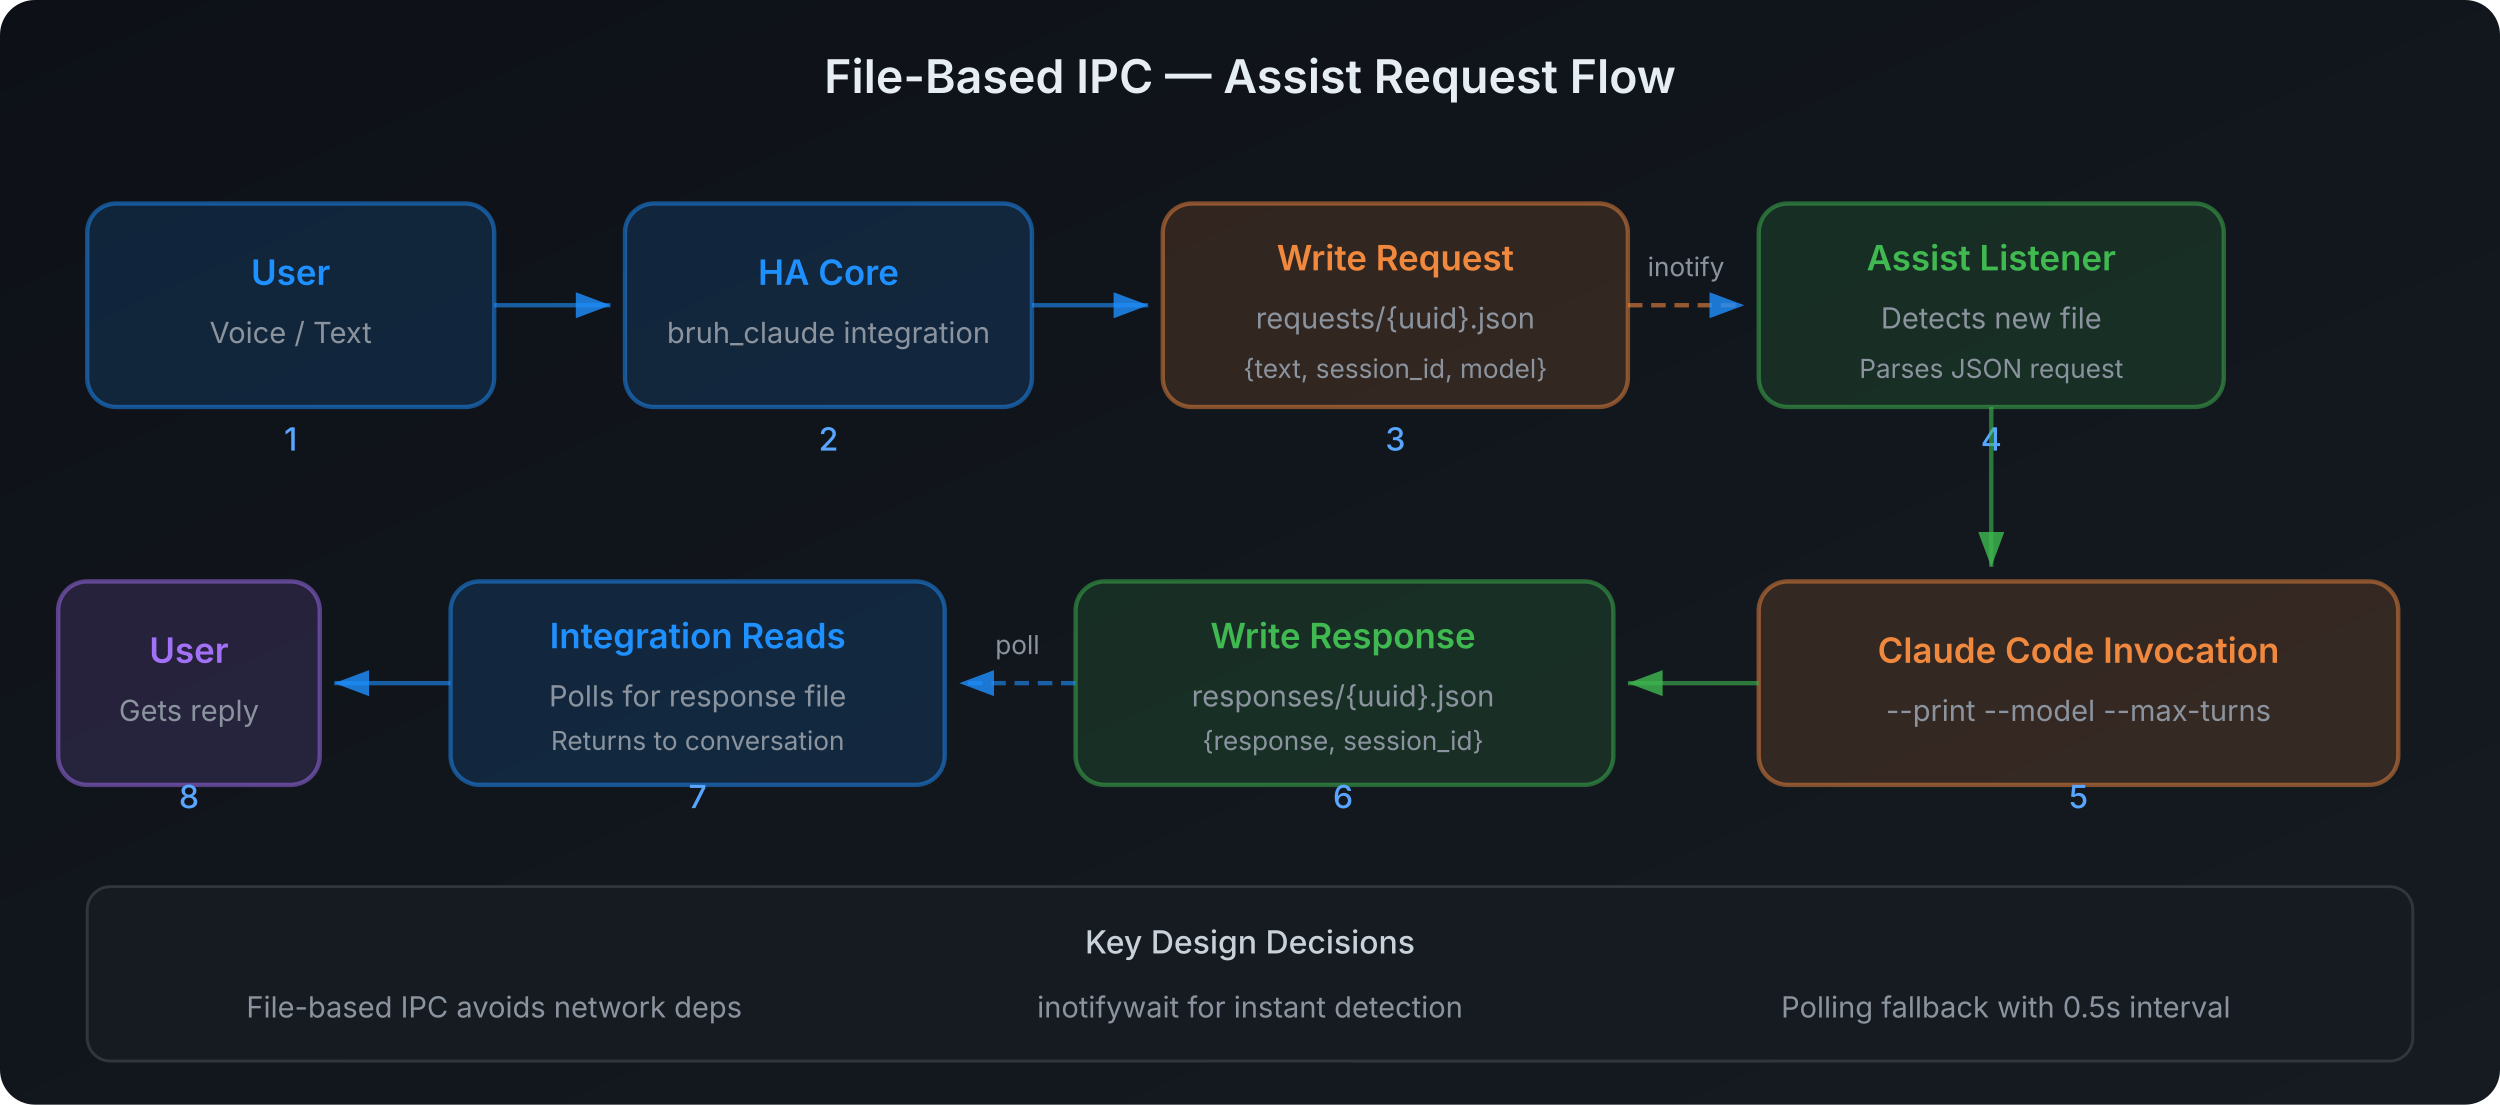
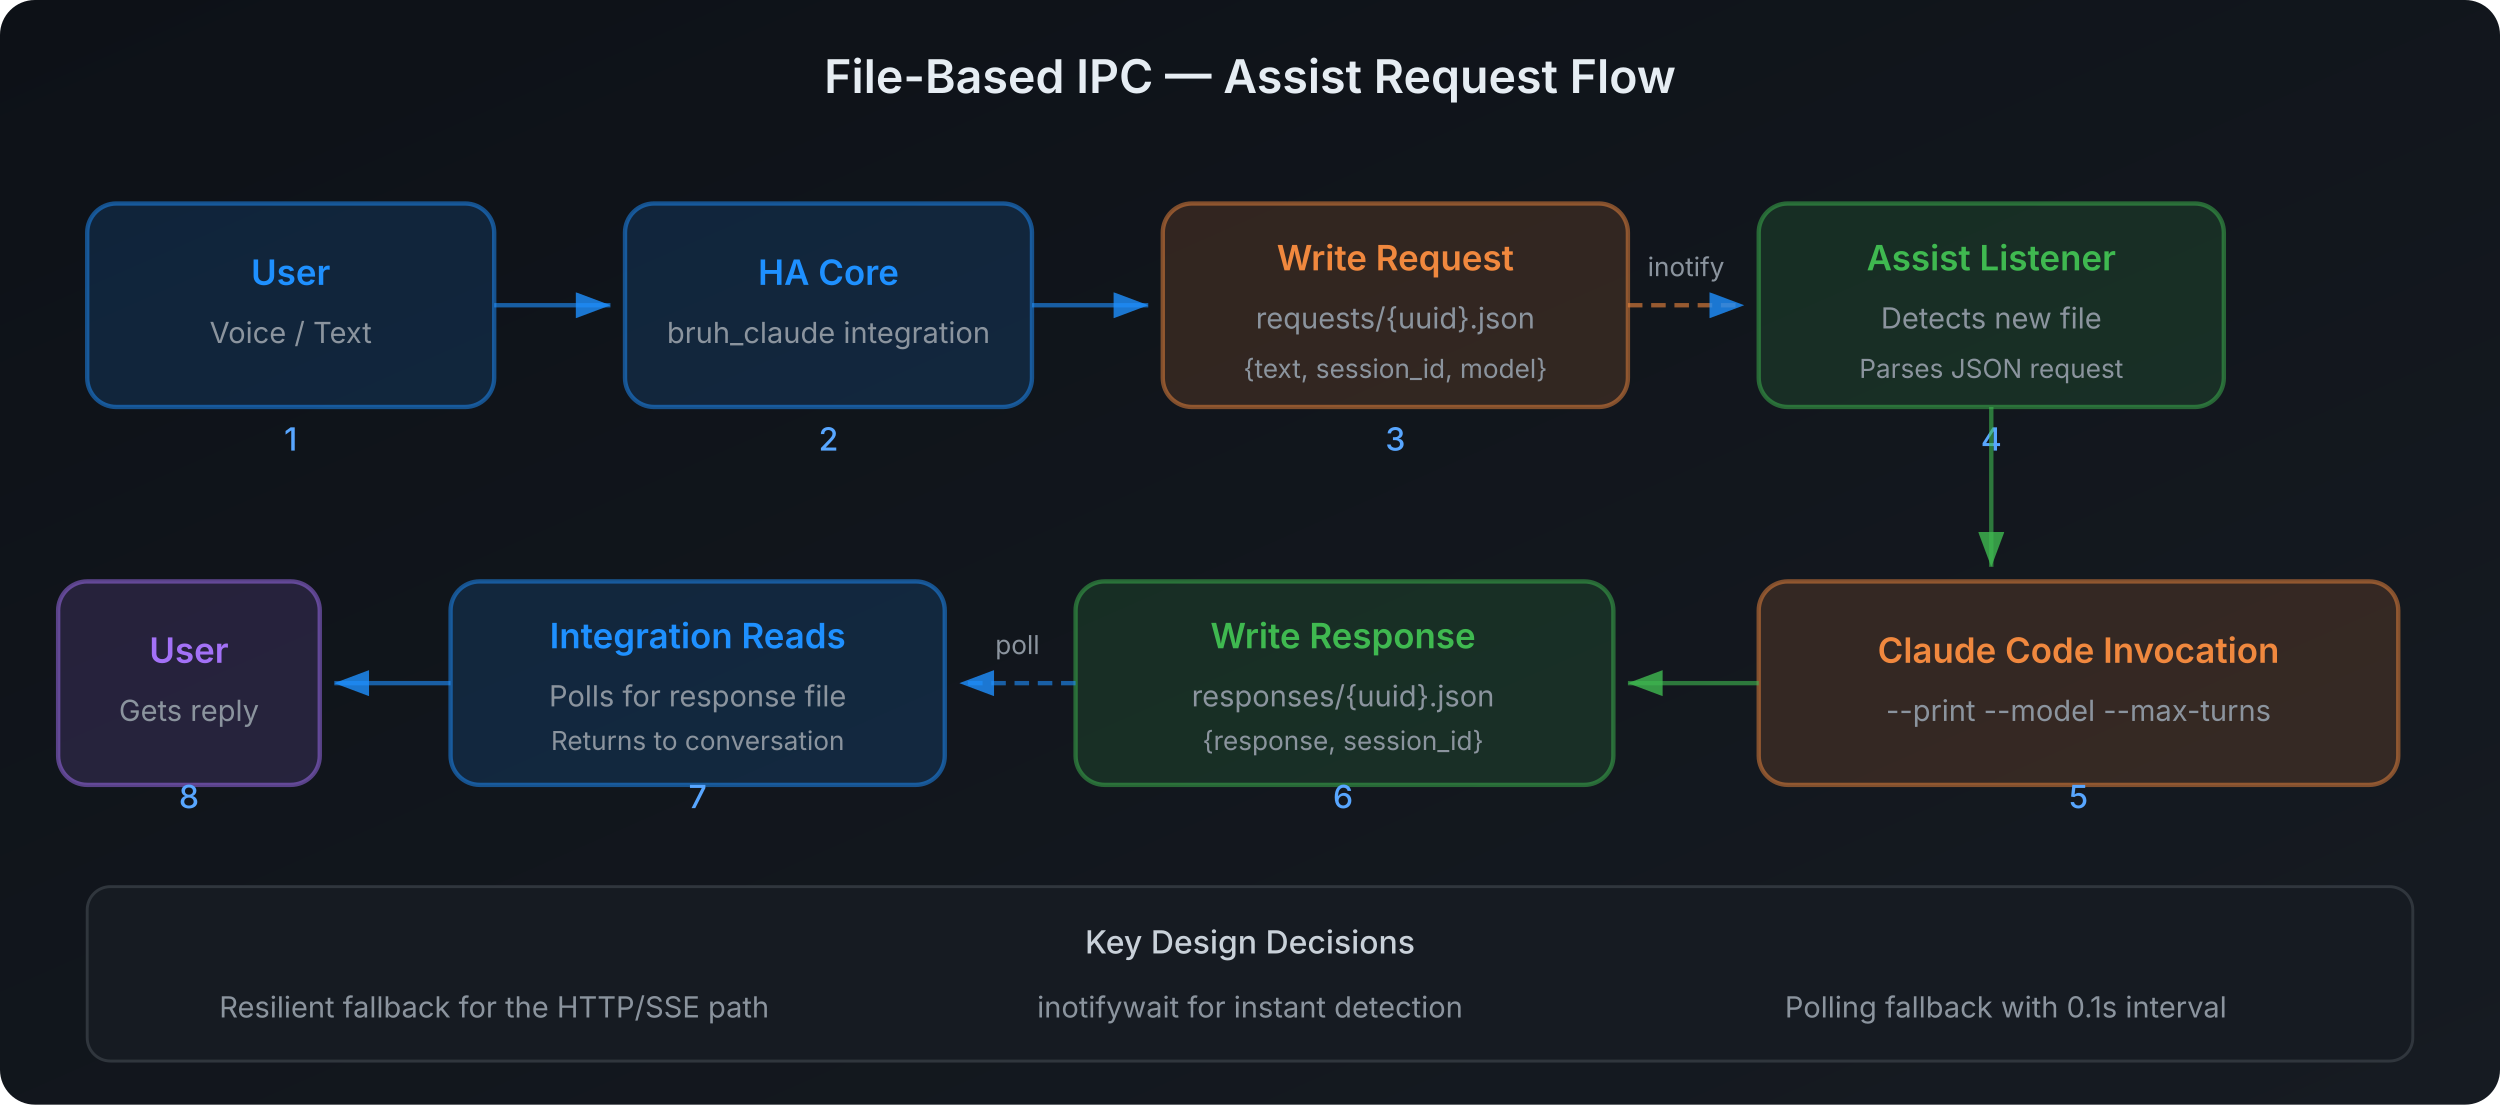
<svg xmlns="http://www.w3.org/2000/svg" viewBox="0 0 860 380" font-family="system-ui, -apple-system, sans-serif">
  <defs>
    <linearGradient id="bg2" x1="0%" y1="0%" x2="100%" y2="100%">
      <stop offset="0%" style="stop-color:#0d1117;stop-opacity:1" />
      <stop offset="100%" style="stop-color:#161b22;stop-opacity:1" />
    </linearGradient>
    <marker id="arr" markerWidth="8" markerHeight="6" refX="8" refY="3" orient="auto">
      <polygon points="0 0, 8 3, 0 6" fill="#1e90ff" opacity="0.8" />
    </marker>
    <marker id="arrG" markerWidth="8" markerHeight="6" refX="8" refY="3" orient="auto">
      <polygon points="0 0, 8 3, 0 6" fill="#3fb950" opacity="0.8" />
    </marker>
  </defs>
  <rect width="860" height="380" rx="12" fill="url(#bg2)" />
  <text x="430" y="32" text-anchor="middle" fill="#e6edf3" font-size="16" font-weight="600">File-Based IPC — Assist Request Flow</text>
  <rect x="30" y="70" width="140" height="70" rx="10" fill="#1e90ff" fill-opacity="0.15" stroke="#1e90ff" stroke-width="1.5" stroke-opacity="0.5" />
  <text x="100" y="98" text-anchor="middle" fill="#1e90ff" font-size="12" font-weight="600">User</text>
  <text x="100" y="118" text-anchor="middle" fill="#8b949e" font-size="10">Voice / Text</text>
  <text x="100" y="155" text-anchor="middle" fill="#58a6ff" font-size="11" font-weight="500">1</text>
  <line x1="170" y1="105" x2="210" y2="105" stroke="#1e90ff" stroke-width="1.5" stroke-opacity="0.6" marker-end="url(#arr)" />
  <rect x="215" y="70" width="140" height="70" rx="10" fill="#1e90ff" fill-opacity="0.15" stroke="#1e90ff" stroke-width="1.5" stroke-opacity="0.5" />
  <text x="285" y="98" text-anchor="middle" fill="#1e90ff" font-size="12" font-weight="600">HA Core</text>
  <text x="285" y="118" text-anchor="middle" fill="#8b949e" font-size="10">bruh_claude integration</text>
  <text x="285" y="155" text-anchor="middle" fill="#58a6ff" font-size="11" font-weight="500">2</text>
  <line x1="355" y1="105" x2="395" y2="105" stroke="#1e90ff" stroke-width="1.5" stroke-opacity="0.6" marker-end="url(#arr)" />
  <rect x="400" y="70" width="160" height="70" rx="10" fill="#f0883e" fill-opacity="0.15" stroke="#f0883e" stroke-width="1.5" stroke-opacity="0.5" />
  <text x="480" y="93" text-anchor="middle" fill="#f0883e" font-size="12" font-weight="600">Write Request</text>
  <text x="480" y="113" text-anchor="middle" fill="#8b949e" font-size="10">requests/{uuid}.json</text>
  <text x="480" y="130" text-anchor="middle" fill="#8b949e" font-size="9">{text, session_id, model}</text>
  <text x="480" y="155" text-anchor="middle" fill="#58a6ff" font-size="11" font-weight="500">3</text>
  <line x1="560" y1="105" x2="600" y2="105" stroke="#f0883e" stroke-width="1.5" stroke-opacity="0.6" stroke-dasharray="5,3" marker-end="url(#arr)" />
  <text x="580" y="95" text-anchor="middle" fill="#8b949e" font-size="9">inotify</text>
  <rect x="605" y="70" width="160" height="70" rx="10" fill="#3fb950" fill-opacity="0.15" stroke="#3fb950" stroke-width="1.5" stroke-opacity="0.5" />
  <text x="685" y="93" text-anchor="middle" fill="#3fb950" font-size="12" font-weight="600">Assist Listener</text>
  <text x="685" y="113" text-anchor="middle" fill="#8b949e" font-size="10">Detects new file</text>
  <text x="685" y="130" text-anchor="middle" fill="#8b949e" font-size="9">Parses JSON request</text>
  <text x="685" y="155" text-anchor="middle" fill="#58a6ff" font-size="11" font-weight="500">4</text>
  <line x1="685" y1="140" x2="685" y2="195" stroke="#3fb950" stroke-width="1.5" stroke-opacity="0.6" marker-end="url(#arrG)" />
  <rect x="605" y="200" width="220" height="70" rx="10" fill="#f0883e" fill-opacity="0.15" stroke="#f0883e" stroke-width="1.5" stroke-opacity="0.5" />
  <text x="715" y="228" text-anchor="middle" fill="#f0883e" font-size="12" font-weight="600">Claude Code Invocation</text>
  <text x="715" y="248" text-anchor="middle" fill="#8b949e" font-size="10">--print --model --max-turns</text>
  <text x="715" y="278" text-anchor="middle" fill="#58a6ff" font-size="11" font-weight="500">5</text>
  <line x1="605" y1="235" x2="560" y2="235" stroke="#3fb950" stroke-width="1.5" stroke-opacity="0.6" marker-end="url(#arrG)" />
  <rect x="370" y="200" width="185" height="70" rx="10" fill="#3fb950" fill-opacity="0.15" stroke="#3fb950" stroke-width="1.5" stroke-opacity="0.5" />
  <text x="462" y="223" text-anchor="middle" fill="#3fb950" font-size="12" font-weight="600">Write Response</text>
  <text x="462" y="243" text-anchor="middle" fill="#8b949e" font-size="10">responses/{uuid}.json</text>
  <text x="462" y="258" text-anchor="middle" fill="#8b949e" font-size="9">{response, session_id}</text>
  <text x="462" y="278" text-anchor="middle" fill="#58a6ff" font-size="11" font-weight="500">6</text>
  <line x1="370" y1="235" x2="330" y2="235" stroke="#1e90ff" stroke-width="1.5" stroke-opacity="0.6" stroke-dasharray="5,3" marker-end="url(#arr)" />
  <text x="350" y="225" text-anchor="middle" fill="#8b949e" font-size="9">poll</text>
  <rect x="155" y="200" width="170" height="70" rx="10" fill="#1e90ff" fill-opacity="0.15" stroke="#1e90ff" stroke-width="1.5" stroke-opacity="0.5" />
  <text x="240" y="223" text-anchor="middle" fill="#1e90ff" font-size="12" font-weight="600">Integration Reads</text>
  <text x="240" y="243" text-anchor="middle" fill="#8b949e" font-size="10">Polls for response file</text>
  <text x="240" y="258" text-anchor="middle" fill="#8b949e" font-size="9">Returns to conversation</text>
  <text x="240" y="278" text-anchor="middle" fill="#58a6ff" font-size="11" font-weight="500">7</text>
  <line x1="155" y1="235" x2="115" y2="235" stroke="#1e90ff" stroke-width="1.5" stroke-opacity="0.6" marker-end="url(#arr)" />
  <rect x="20" y="200" width="90" height="70" rx="10" fill="#a371f7" fill-opacity="0.15" stroke="#a371f7" stroke-width="1.5" stroke-opacity="0.5" />
  <text x="65" y="228" text-anchor="middle" fill="#a371f7" font-size="12" font-weight="600">User</text>
  <text x="65" y="248" text-anchor="middle" fill="#8b949e" font-size="10">Gets reply</text>
  <text x="65" y="278" text-anchor="middle" fill="#58a6ff" font-size="11" font-weight="500">8</text>
  <rect x="30" y="305" width="800" height="60" rx="8" fill="#161b22" stroke="#30363d" stroke-width="1" />
  <text x="430" y="328" text-anchor="middle" fill="#c9d1d9" font-size="11" font-weight="500">Key Design Decisions</text>
-   <text x="170" y="350" text-anchor="middle" fill="#8b949e" font-size="10">File-based IPC avoids network deps</text>
+   <text x="170" y="350" text-anchor="middle" fill="#8b949e" font-size="10">Resilient fallback for the HTTP/SSE path</text>
  <text x="430" y="350" text-anchor="middle" fill="#8b949e" font-size="10">inotifywait for instant detection</text>
-   <text x="690" y="350" text-anchor="middle" fill="#8b949e" font-size="10">Polling fallback with 0.5s interval</text>
+   <text x="690" y="350" text-anchor="middle" fill="#8b949e" font-size="10">Polling fallback with 0.1s interval</text>
</svg>
